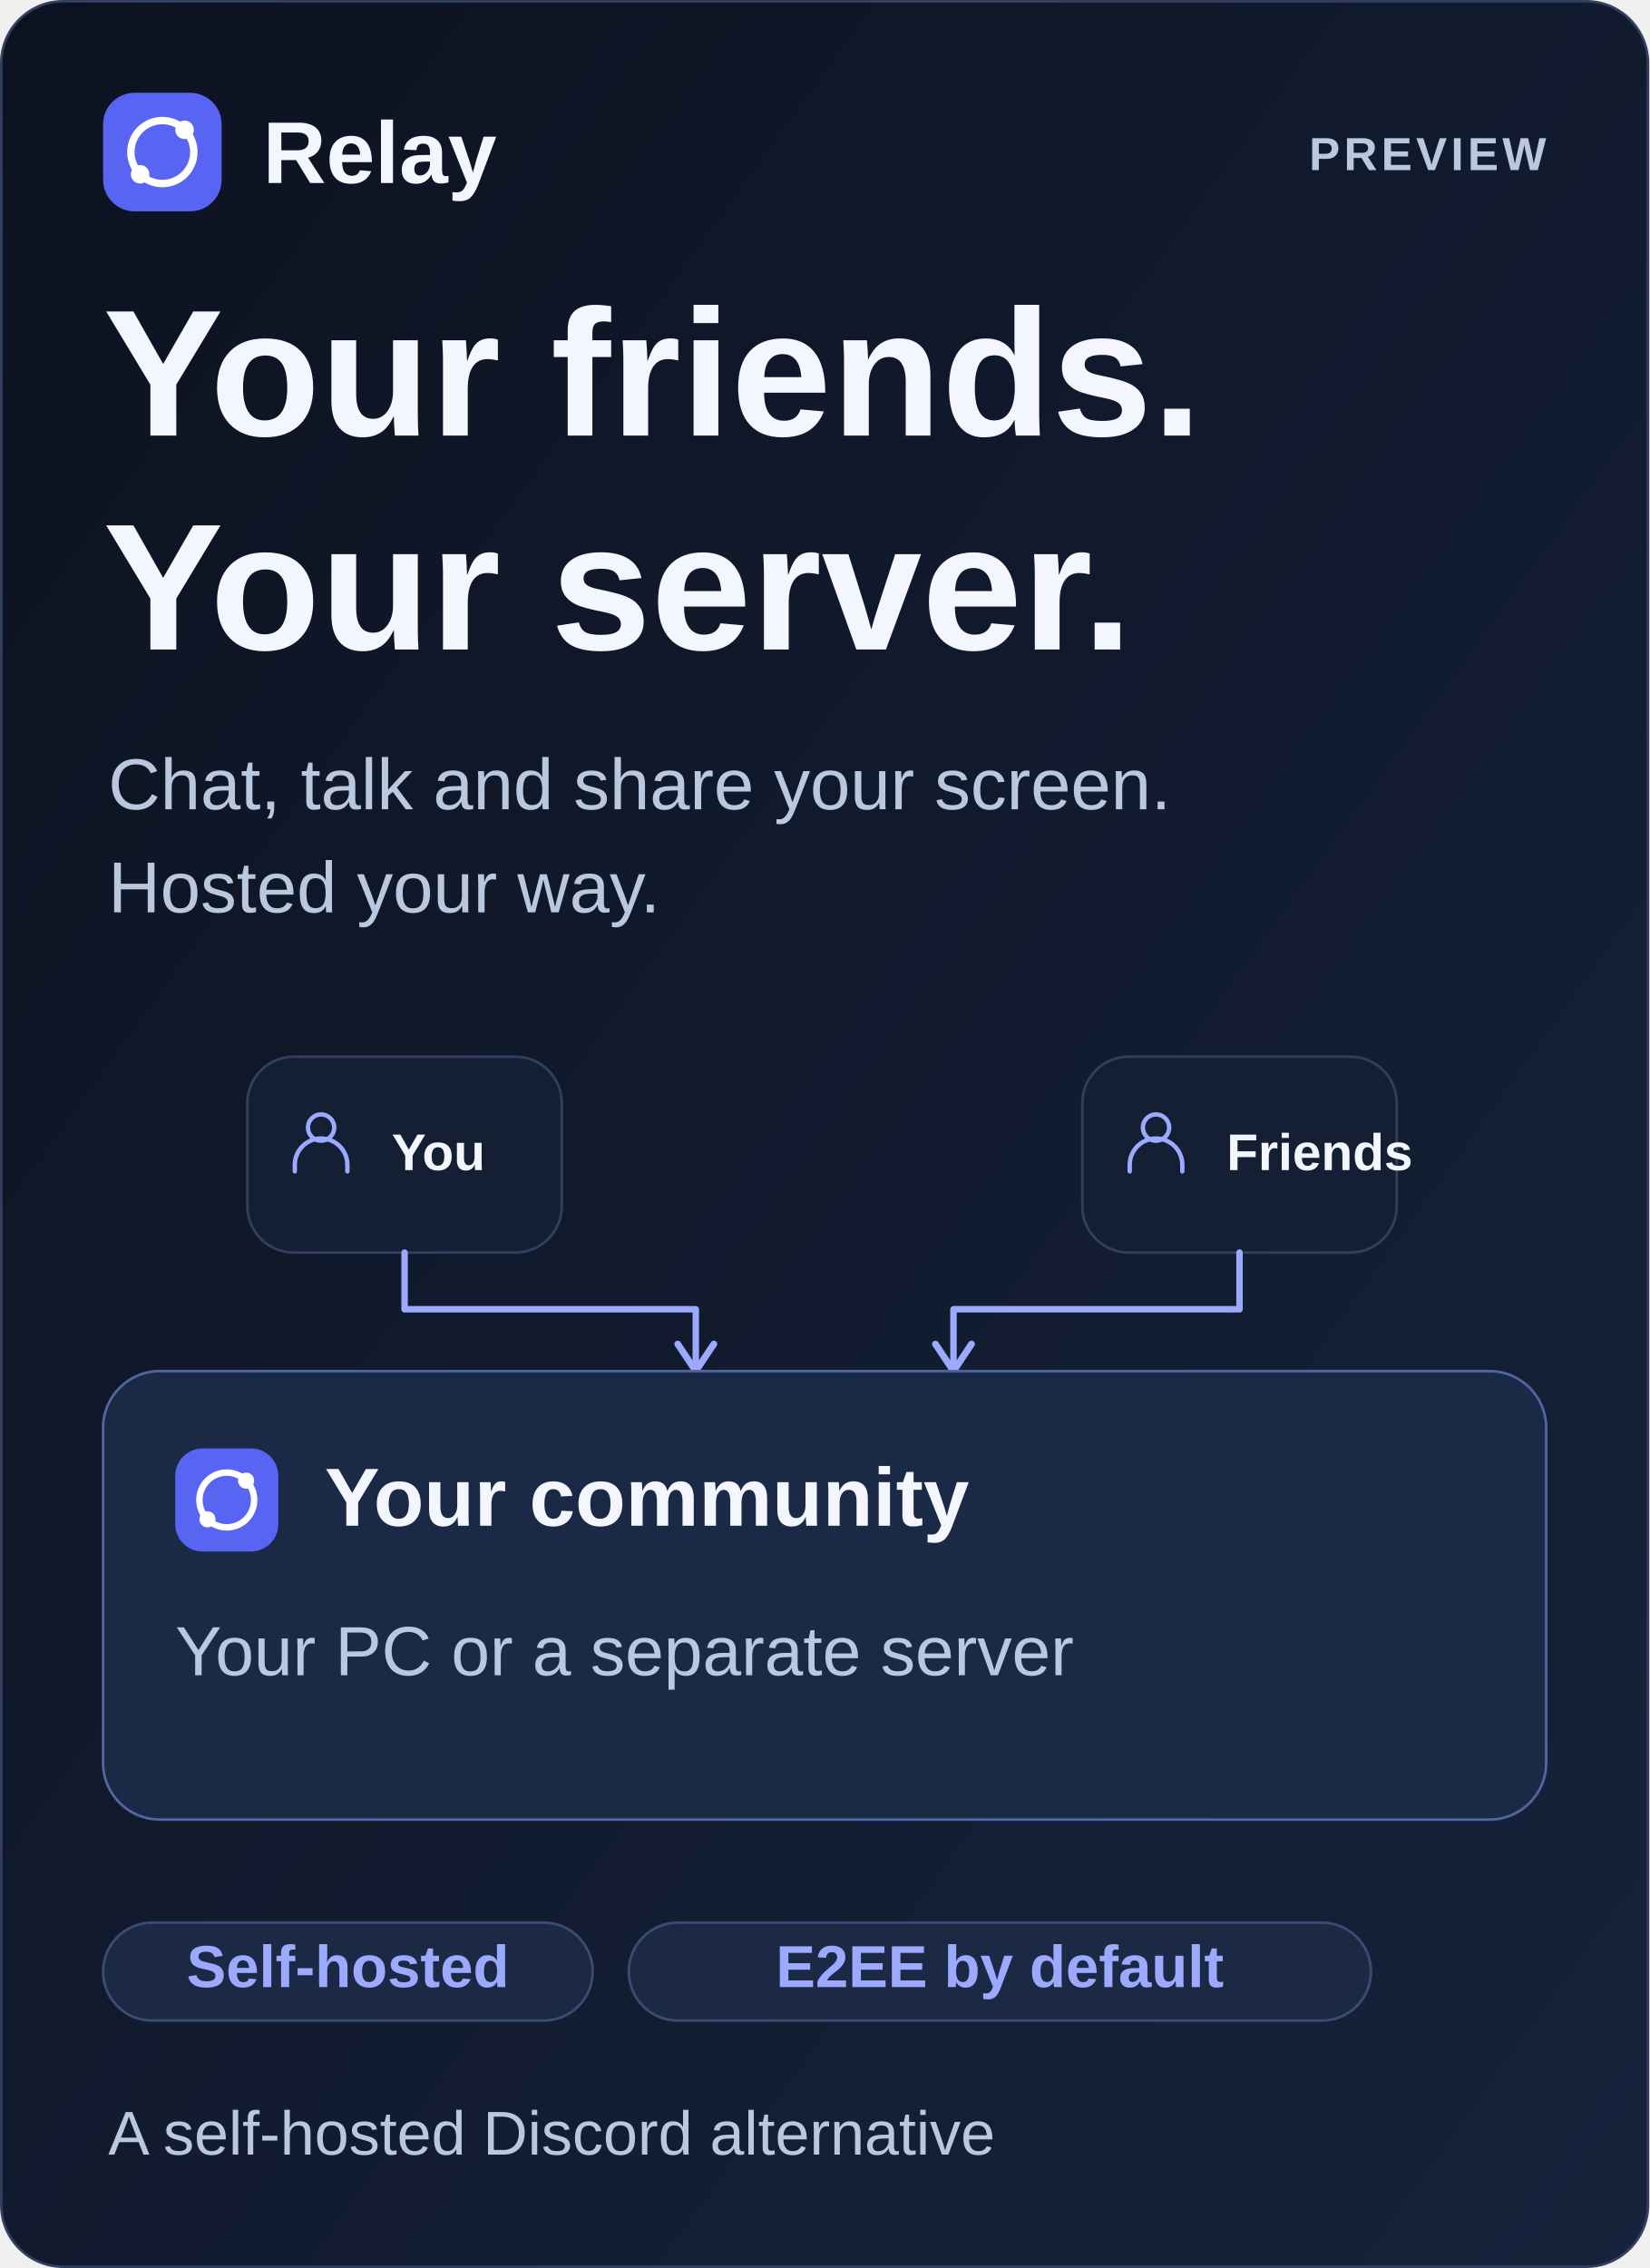
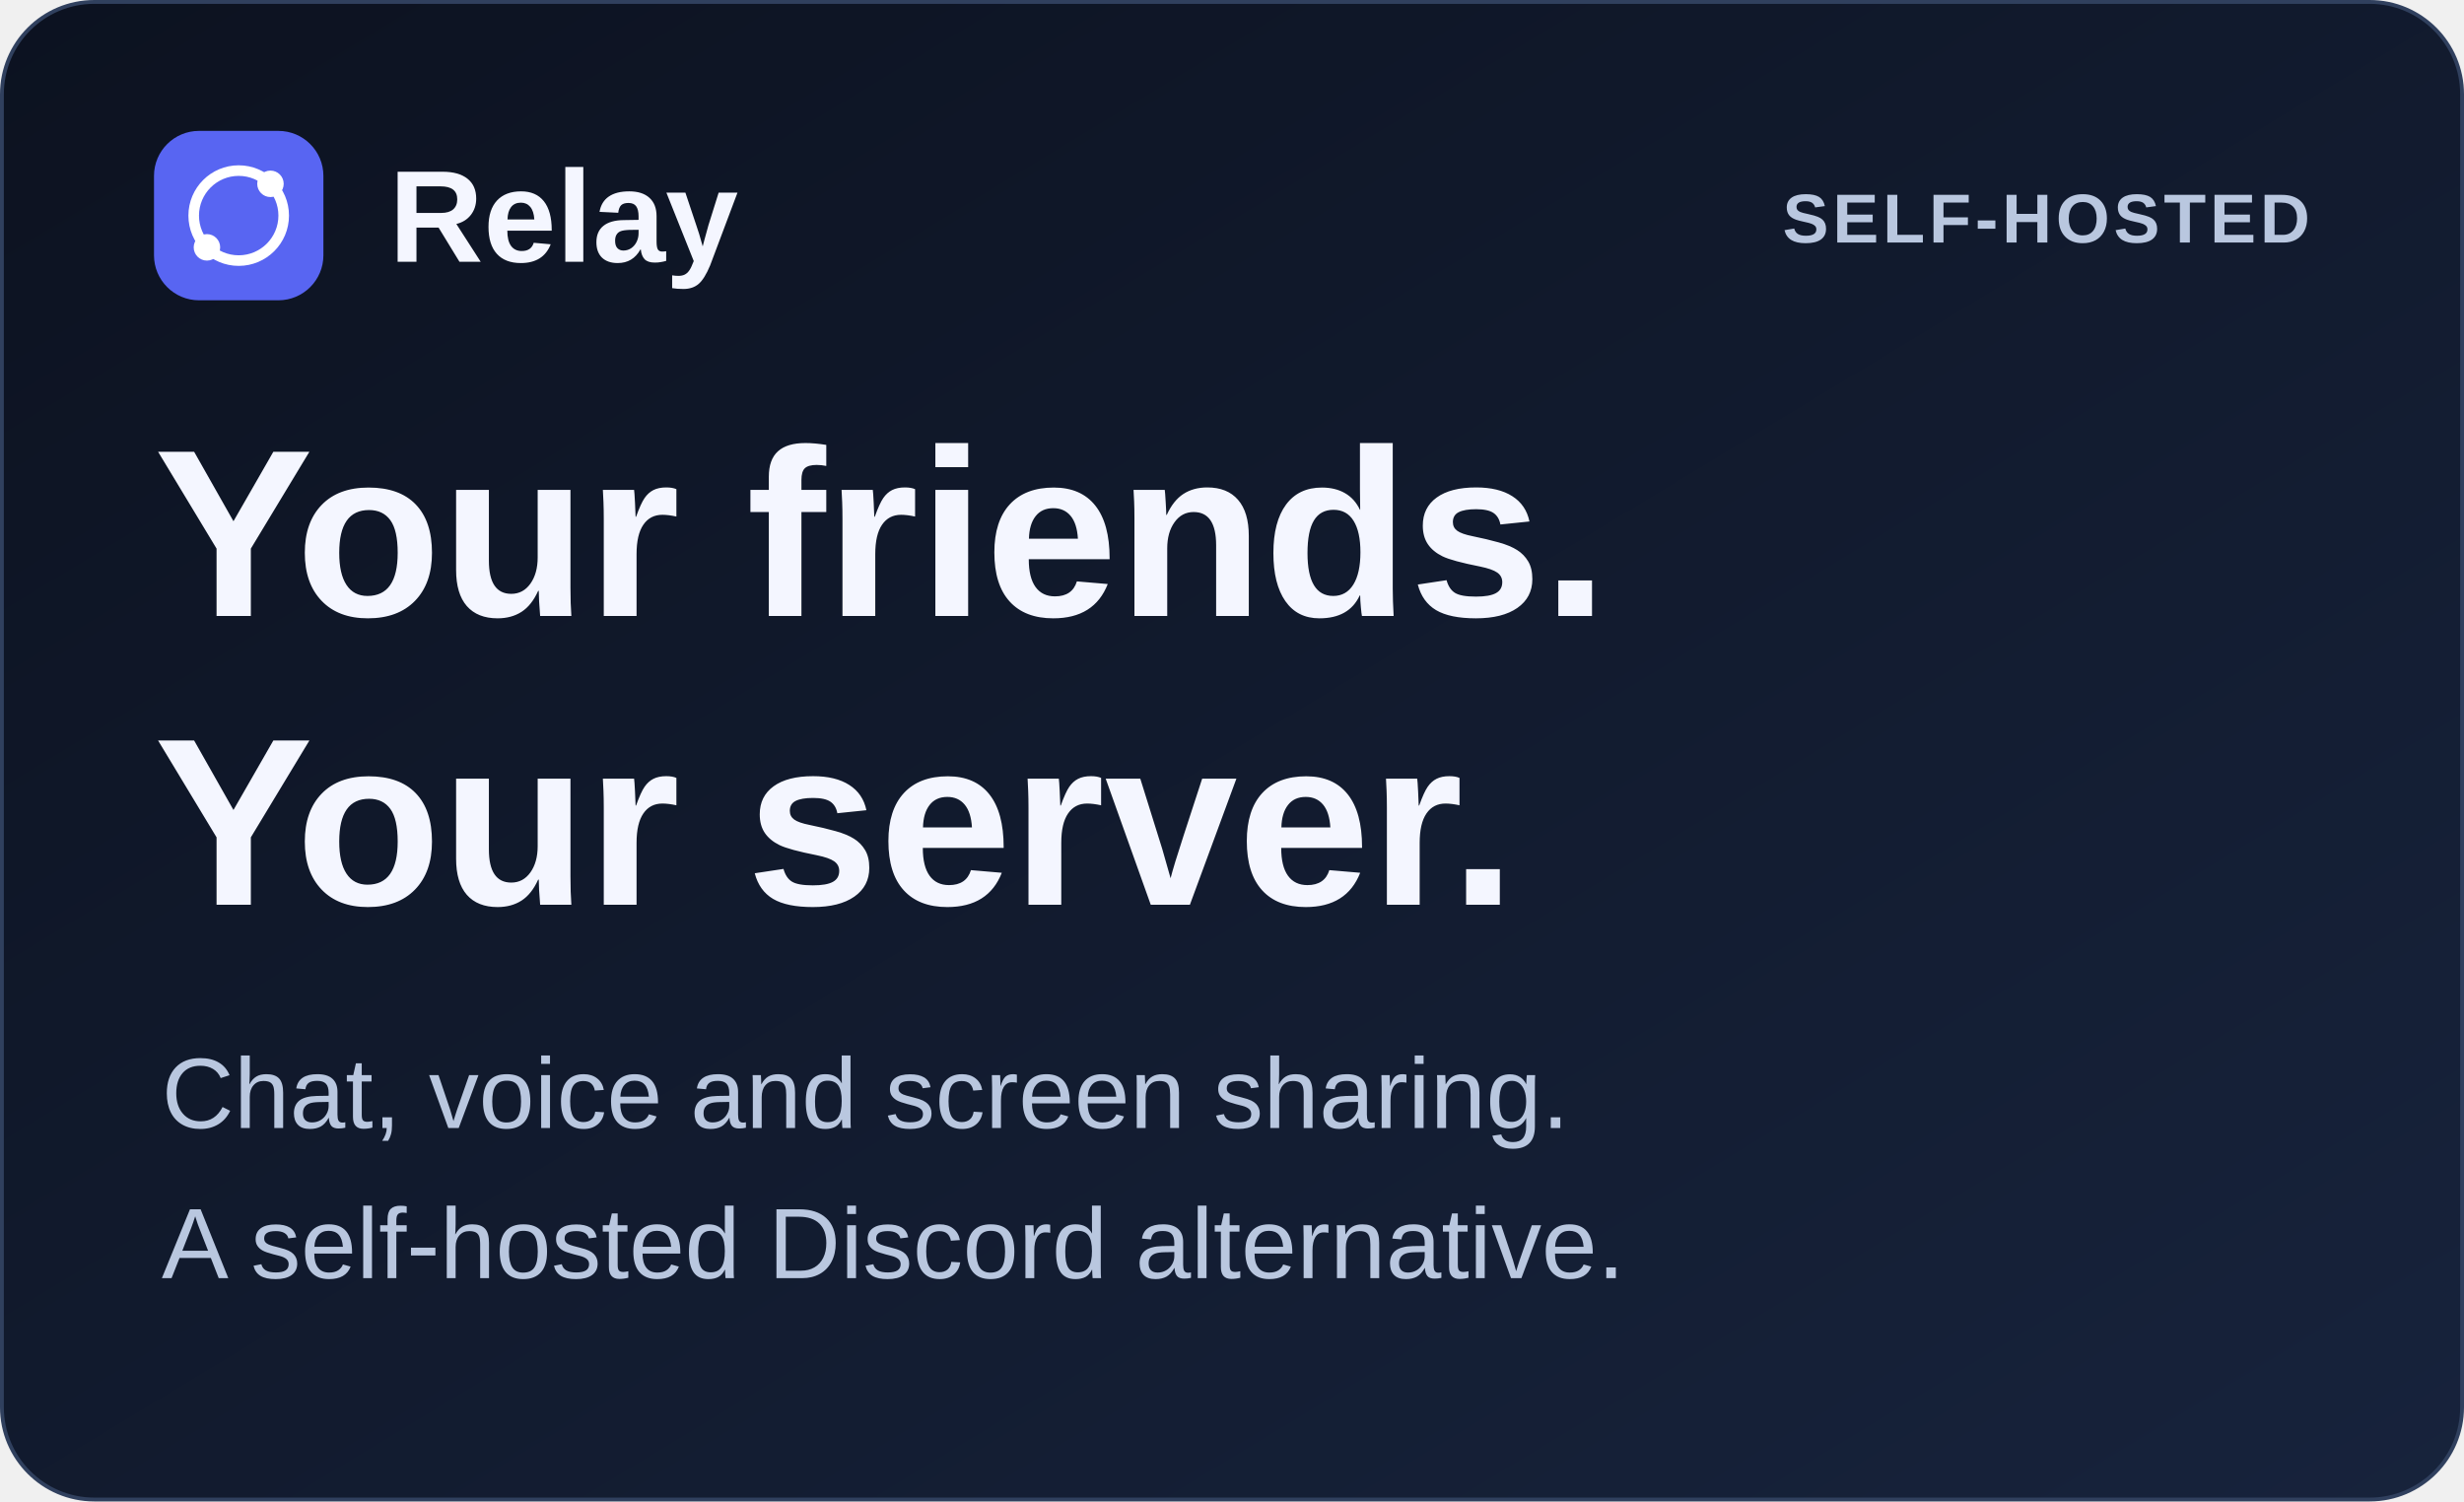
- <svg xmlns="http://www.w3.org/2000/svg" width="640" height="880" viewBox="0 0 640 880" role="img" aria-labelledby="title desc">
+ <svg xmlns="http://www.w3.org/2000/svg" width="640" height="390" viewBox="0 0 640 390" role="img" aria-labelledby="title desc">
  <defs>
    <marker id="arrow" viewBox="0 0 10 10" refX="8" refY="5" markerWidth="7" markerHeight="7" orient="auto-start-reverse">
      <path d="m2 1 6 4-6 4" fill="none" stroke="#9baaff" stroke-width="1.5" stroke-linecap="round" stroke-linejoin="round" />
    </marker>
    <linearGradient id="backdrop" x1="0" y1="0" x2="1" y2="1">
      <stop stop-color="#0c1220" />
      <stop offset="1" stop-color="#17233c" />
    </linearGradient>
  </defs>
-   <rect x=".5" y=".5" width="639" height="879" rx="24" fill="url(#backdrop)" stroke="#30405e" />
+   <rect x=".5" y=".5" width="639" height="389" rx="24" fill="url(#backdrop)" stroke="#30405e" />
  <g font-family="Segoe UI,Arial,sans-serif">
-     <g transform="translate(40 36) scale(0.71875)">
+     <g transform="translate(40 34) scale(0.6875)">
      <rect width="64" height="64" rx="17" fill="#5865f2" />
      <circle cx="32" cy="32" r="17" stroke="white" stroke-width="4" fill="none" />
      <circle cx="44" cy="20" r="5" fill="white" />
      <circle cx="20" cy="44" r="5" fill="white" />
    </g>
-     <text x="102" y="71" font-size="34" fill="#f4f6ff" font-weight="650">Relay</text>
-     <text x="600" y="66" font-size="18" fill="#b9c7df" font-weight="600" text-anchor="end" letter-spacing="1.5">PREVIEW</text>
-     <text x="40" y="169" font-size="70" fill="#f4f6ff" font-weight="700">Your friends.</text>
-     <text x="40" y="252" font-size="70" fill="#f4f6ff" font-weight="700">Your server.</text>
-     <text x="42" y="314" font-size="28" fill="#b9c7df" font-weight="400">Chat, talk and share your screen.</text>
-     <text x="42" y="354" font-size="28" fill="#b9c7df" font-weight="400">Hosted your way.</text>
-     <rect x="96" y="410" width="122" height="76" rx="18" fill="#151f33" stroke="#30405e" />
-     <g transform="translate(111 429) scale(0.85)" stroke="#9baaff" stroke-width="2" stroke-linecap="round" stroke-linejoin="round" fill="none">
-       <circle cx="16" cy="10" r="6" />
-       <path d="M4 30v-3a12 12 0 0 1 24 0v3" />
-     </g>
-     <text x="152" y="454" font-size="20" fill="#f4f6ff" font-weight="600">You</text>
-     <rect x="420" y="410" width="122" height="76" rx="18" fill="#151f33" stroke="#30405e" />
-     <g transform="translate(435 429) scale(0.85)" stroke="#9baaff" stroke-width="2" stroke-linecap="round" stroke-linejoin="round" fill="none">
-       <circle cx="16" cy="10" r="6" />
-       <path d="M4 30v-3a12 12 0 0 1 24 0v3" />
-     </g>
-     <text x="476" y="454" font-size="20" fill="#f4f6ff" font-weight="600">Friends</text>
-     <path d="M157 486V508H270V532" fill="none" stroke="#9baaff" stroke-width="2.5" stroke-linecap="round" stroke-linejoin="round" marker-end="url(#arrow)" />
-     <path d="M481 486V508H370V532" fill="none" stroke="#9baaff" stroke-width="2.5" stroke-linecap="round" stroke-linejoin="round" marker-end="url(#arrow)" />
-     <rect x="40" y="532" width="560" height="174" rx="22" fill="#1a2945" stroke="#51659e" />
-     <g transform="translate(68 562) scale(0.625)">
-       <rect width="64" height="64" rx="17" fill="#5865f2" />
-       <circle cx="32" cy="32" r="17" stroke="white" stroke-width="4" fill="none" />
-       <circle cx="44" cy="20" r="5" fill="white" />
-       <circle cx="20" cy="44" r="5" fill="white" />
-     </g>
-     <text x="126" y="592" font-size="32" fill="#f4f6ff" font-weight="650">Your community</text>
-     <text x="68" y="650" font-size="27" fill="#b9c7df" font-weight="400">Your PC or a separate server</text>
-     <rect x="40" y="746" width="190" height="38" rx="19" fill="#1c2944" stroke="#3a4c72" />
-     <text x="135.0" y="771" font-size="23" fill="#9baaff" font-weight="600" text-anchor="middle">Self-hosted</text>
-     <rect x="244" y="746" width="288" height="38" rx="19" fill="#1c2944" stroke="#3a4c72" />
-     <text x="388.0" y="771" font-size="23" fill="#9baaff" font-weight="600" text-anchor="middle">E2EE by default</text>
-     <text x="42" y="836" font-size="24" fill="#b9c7df" font-weight="400">A self-hosted Discord alternative</text>
+     <text x="101" y="68" font-size="34" fill="#f4f6ff" font-weight="650">Relay</text>
+     <text x="600" y="63" font-size="18" fill="#b9c7df" font-weight="600" text-anchor="end" letter-spacing="1">SELF-HOSTED</text>
+     <text x="40" y="160" font-size="62" fill="#f4f6ff" font-weight="700">Your friends.</text>
+     <text x="40" y="235" font-size="62" fill="#f4f6ff" font-weight="700">Your server.</text>
+     <text x="42" y="293" font-size="26" fill="#b9c7df" font-weight="400">Chat, voice and screen sharing.</text>
+     <text x="42" y="332" font-size="26" fill="#b9c7df" font-weight="400">A self-hosted Discord alternative.</text>
  </g>
</svg>
